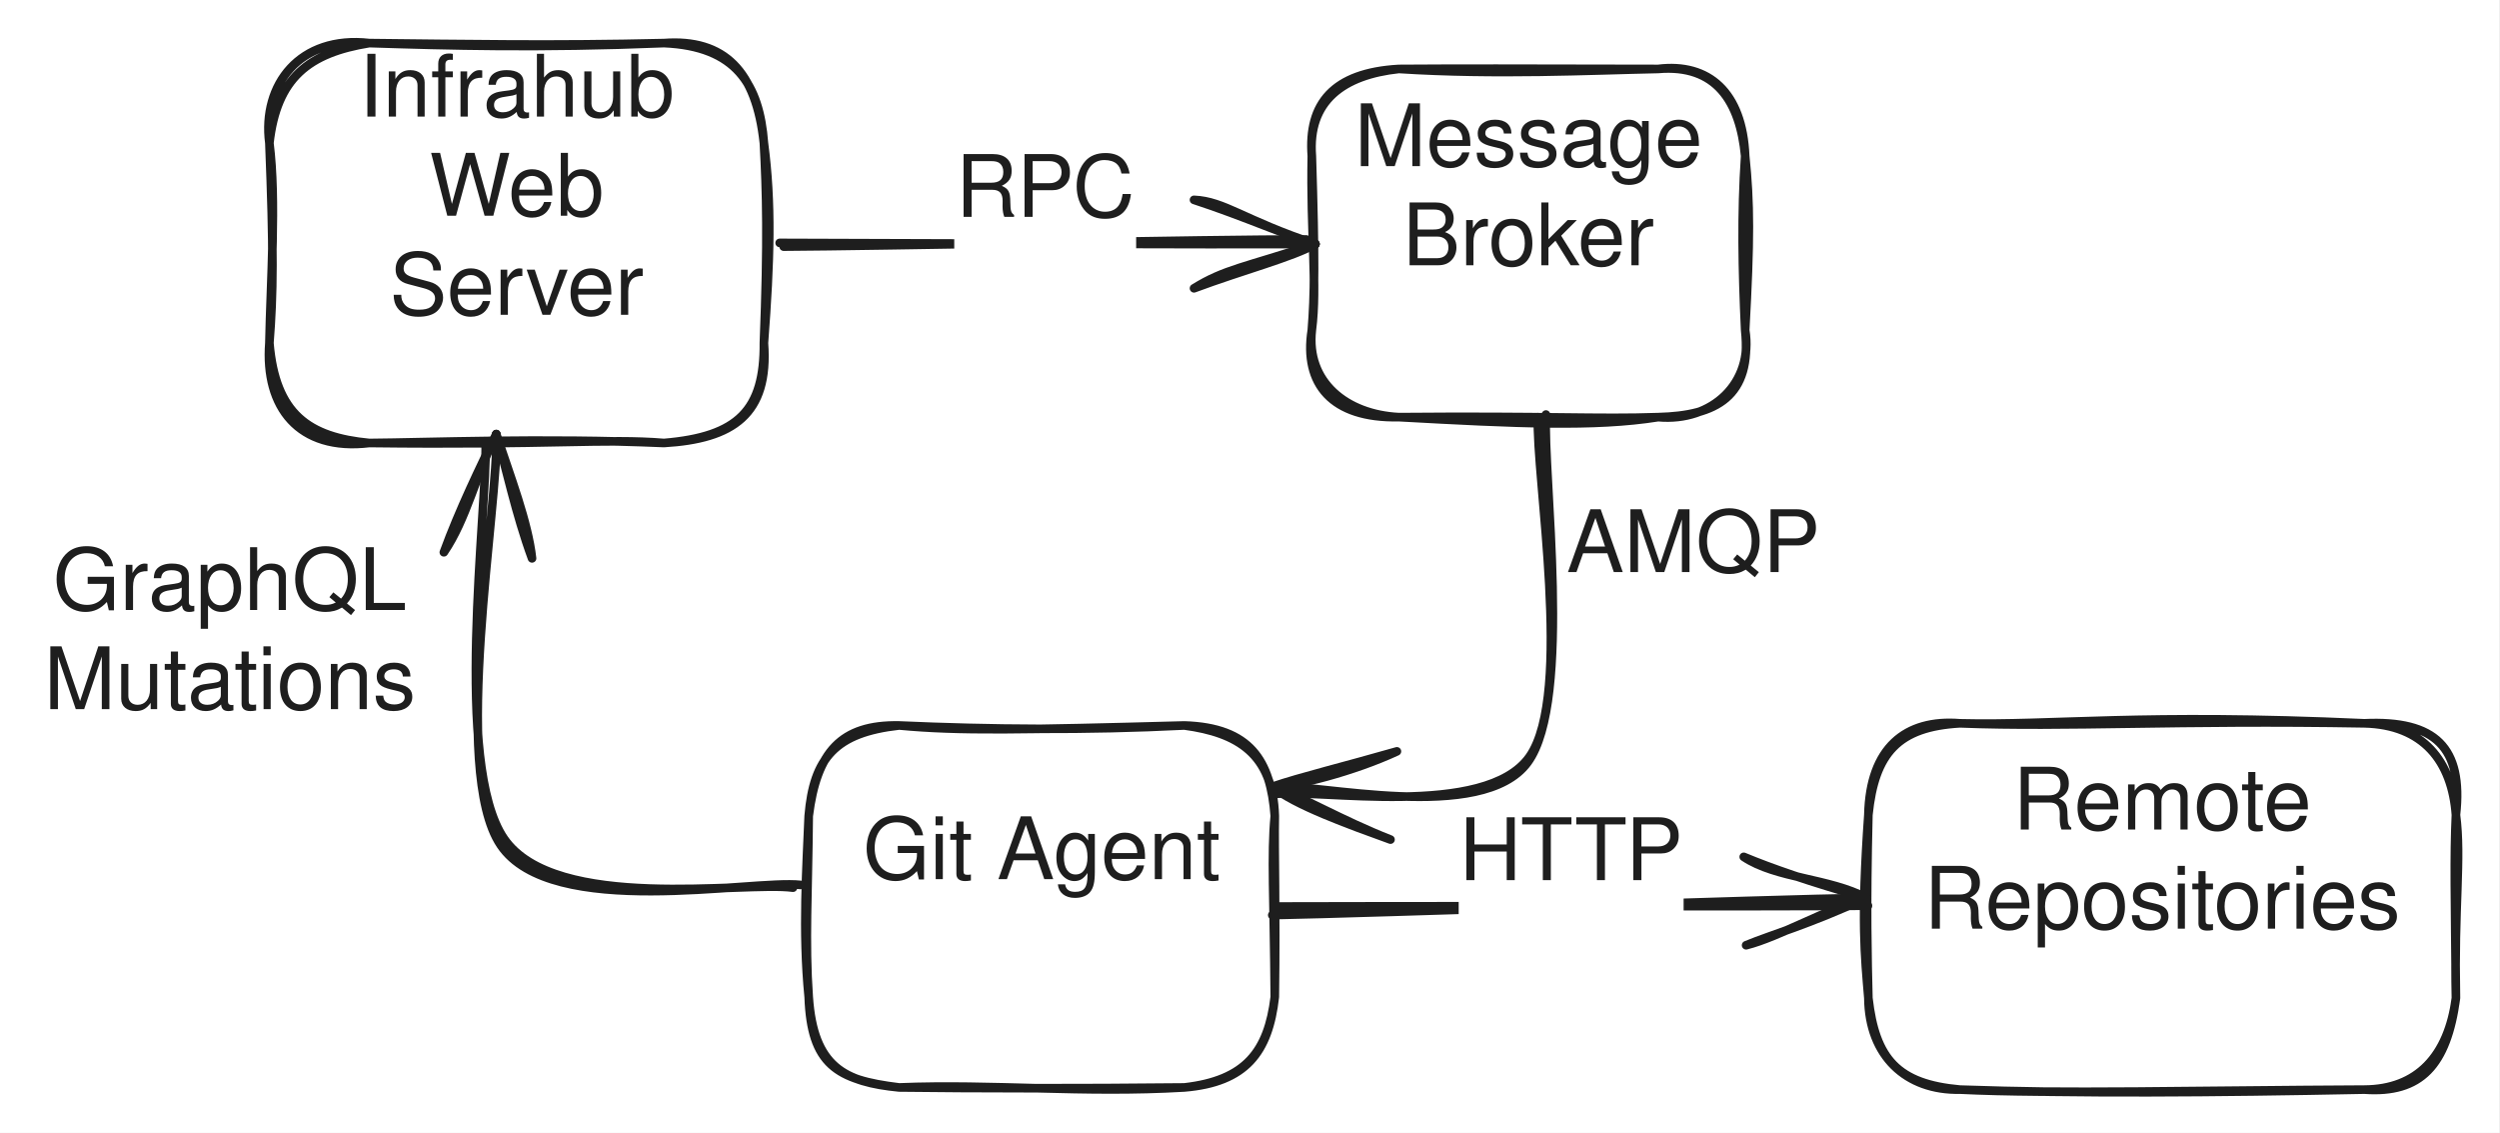
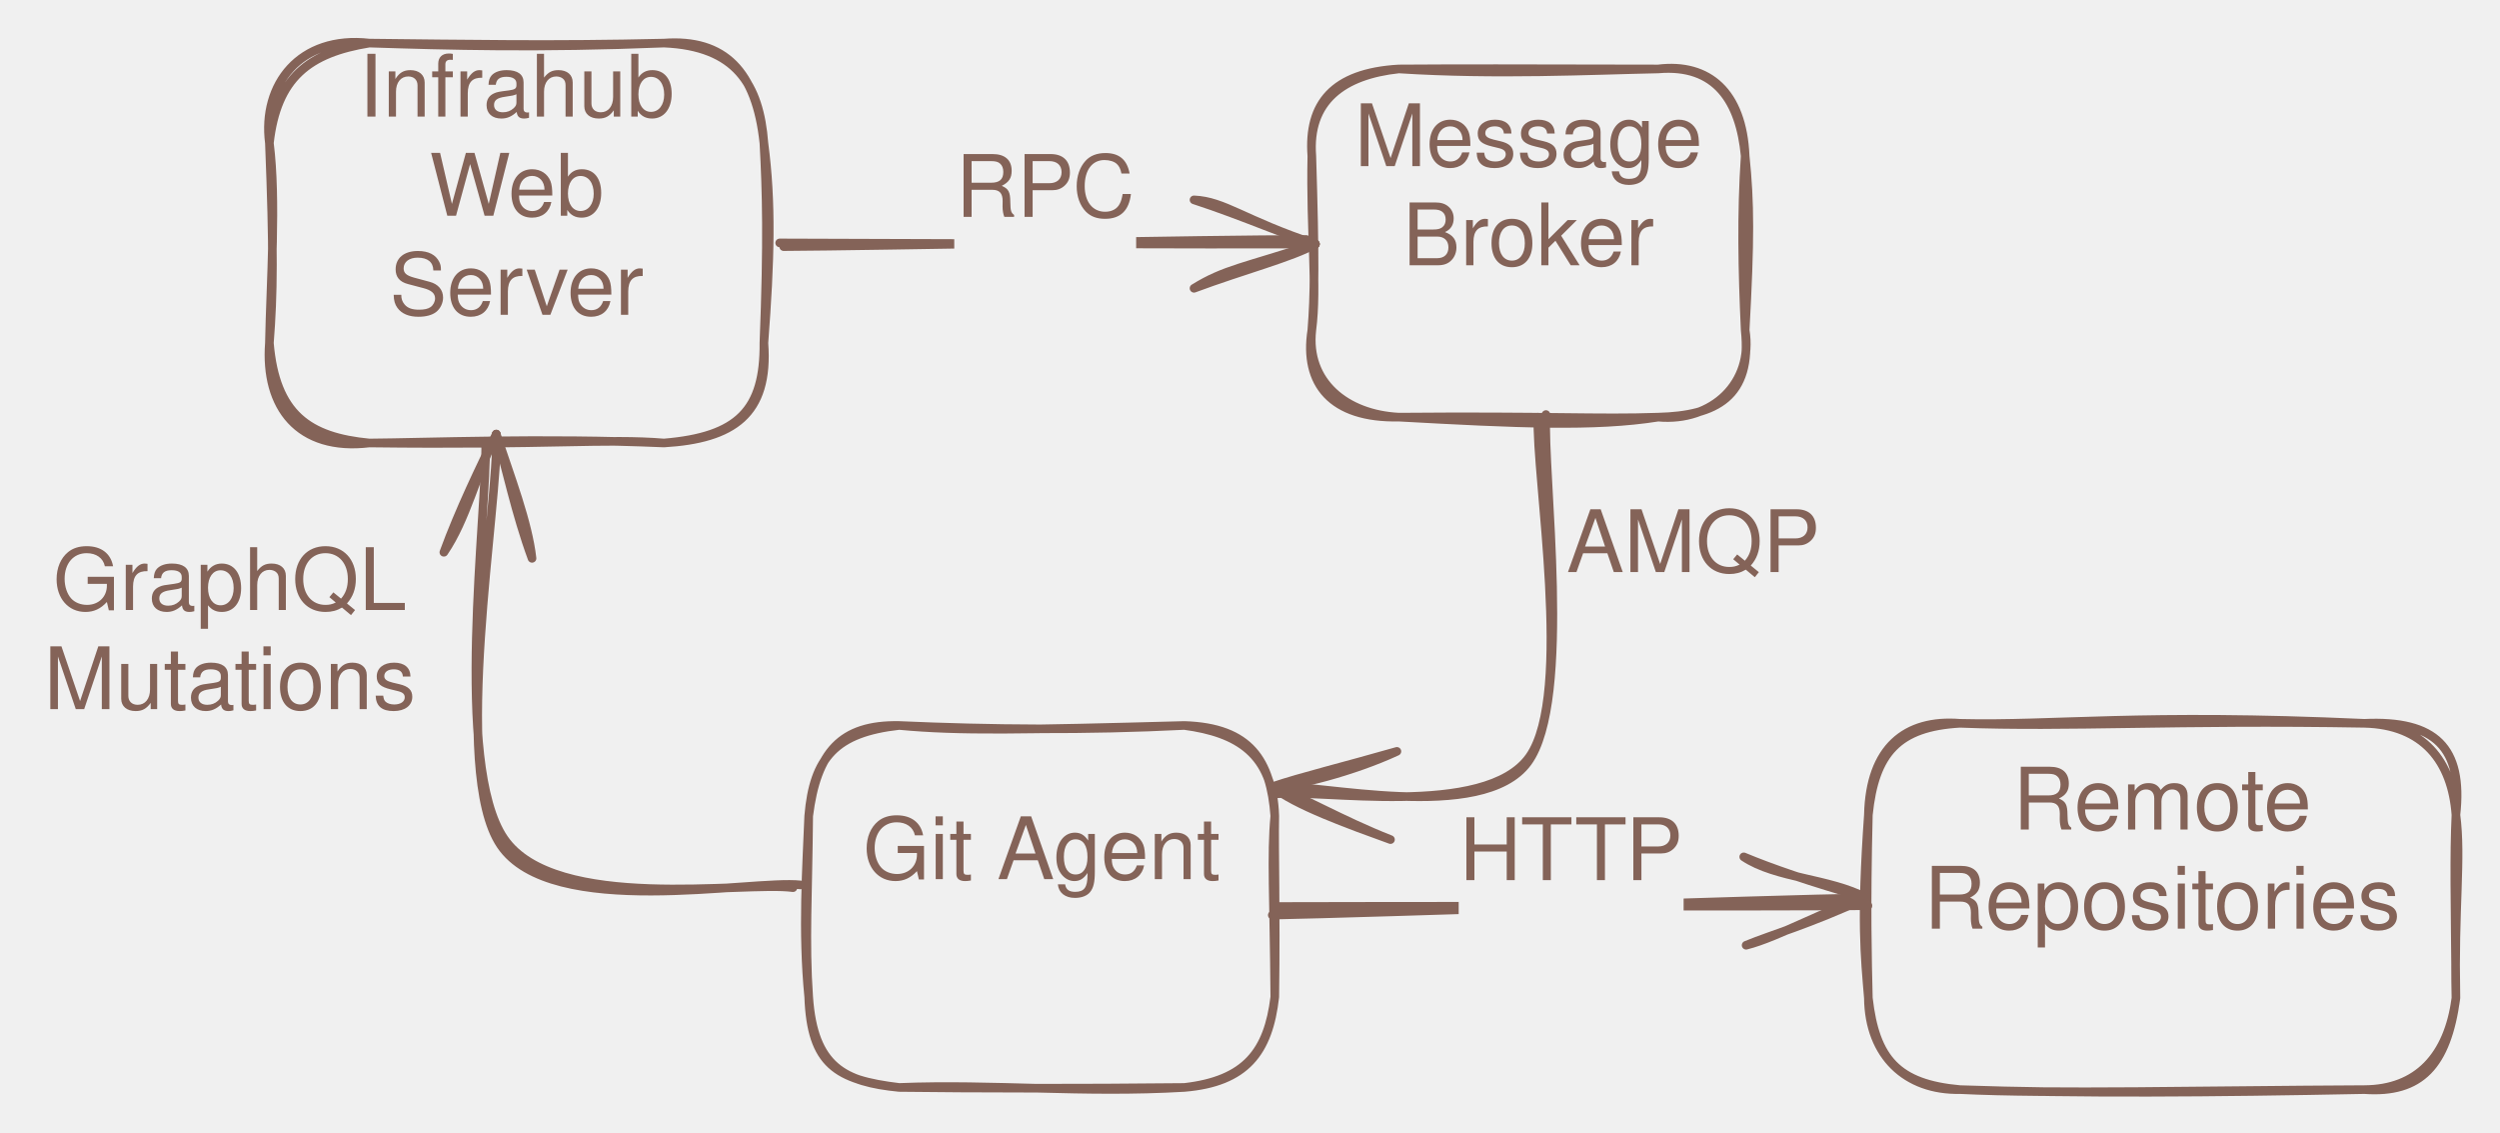
<svg xmlns="http://www.w3.org/2000/svg" version="1.1" viewBox="0 0 580.14 262.85" width="580.14" height="262.85">
-   
-   eyJ2ZXJzaW9uIjoiMSIsImVuY29kaW5nIjoiYnN0cmluZyIsImNvbXByZXNzZWQiOnRydWUsImVuY29kZWQiOiJ4nOVbaVPjOFx1MDAxM/7Or6DYr4NH9zFVb73FsUC4XHUwMDE2XHUwMDA2eFnY3aJMbFx1MDAxMoNje2yHa2v++9syIT5cdTAwMTLnYFx1MDAxMjbshKpcdTAwMDCSLLWkfvrpbsl/Ly0vr6RPkbvyZXnFfWzavufE9sPKJ1N+78aJXHUwMDE3XHUwMDA2UEWy/5OwXHUwMDFiN7OW7TSNki+fP3fs+M5NI99uuta9l3RtP0m7jlx1MDAxN1rNsPPZS91O8l/zfWh33P9EYcdJYytcdTAwMWZk1XW8NIxfxnJ9t+NcdTAwMDZpXHUwMDAyvf9cdTAwMDH/Ly//nX1cdTAwMTeki91malx1MDAwNy3fzVx1MDAxZciqclx1MDAwMTFm1dLDMMiE1ZhcIoqI6td7ySaMlrpcdTAwMGVU3oDEbl7jZFx1MDAwM21cdTAwMWWdUm9cdTAwMTVvuM9xeLb73L2/ujrMXHUwMDA3vfF8/yR98jOhklx1MDAxMOaS1yVpXHUwMDFj3rnnnpO2X1etUF73VFx1MDAxY3Zb7cBNzORxvzSM7KaXPpkyhPqlLyvwZTkveTQjcWZcdFx1MDAwNFx1MDAxZoFcdTAwMTHlmIt8aNNcdTAwMDEhuq76RbKN0IeNXHUwMDAwyX7BrvnJZbu2m3ctXHUwMDEwMHD6bdLYXHUwMDBlksiOYbvydlx1MDAwZr05w0ZYXG5GwopixJlQot+k7Xqtdmp2hFhSa62k1ERcdTAwMGIleS6Nm+1cbpZMY6SZzuU0MkRccifTj7/yvYhBs1x1MDAxYeaRoOv7xVx1MDAwNVxynN6CvupRrkm0V/I9n6Rp/2tVXHUwMDAzi1pY0sTUfcxnXlCc67NzX9Oj82aDRutoZ5PdnsJ8++2+f1x1MDAxYd5t72F0df9451x1MDAxZV/c7IQ3v0e38YW3xsqjvI5vx3H4UOi391e+LN3IsdPeSlwigVxi00JjnquW71x1MDAwNXfVNfPD5l1cdTAwMGWJpYLAXHUwMDAzSCzNv1x1MDAwMMLCXlcwyFxiXGJcdTAwMDJcdTAwMTJMXHUwMDBlwuFrudgglMTiRFKuXHUwMDExUlJpJMogZNjic8OdVJZmnGLCXHUwMDA38SZ0XHUwMDE1YIxpJTBX6MfxVapcdTAwMThcdTAwMDDScJ3EXFxzXHUwMDAxXHUwMDE2gmI9hU7mUoVBeuI9m1x1MDAxZCCoVLpldzz/qbTrmbLC6jVcdTAwMDKYTLt7vfxncO6a71x1MDAxMzdcdTAwMDYtXSk1XFzzvZbR5JUmTKBYXHQtU1x1MDAwZoir36DjOU6Ripowuu1cdTAwMDVu3JiEQ8LYa3mB7Z9WhTOiVVx1MDAwNYOVcXde91x1MDAxMluYXHUwMDE3lCRxTa3ZYzZcdTAwMTKyI8mzYFx1MDAxOSq4XHUwMDA1XHUwMDE1kYhoQnNVXHUwMDFlXHUwMDA33JPuk3eqz67F6ibaOlxydeLedq9cdTAwMTZcdTAwMWK4YFx1MDAxZcv0WMYt5Vx1MDAxNlx1MDAwN7rSSDEmiShUz5w8XHUwMDExquPpPphcdTAwMTUq82tuUnvYJrBhmlxuwnKP6COQZ/L7XHUwMDEzae3uxN22uNw/XGZcdTAwMWHRTXtfLlx1MDAwMnlyxFx1MDAxMNK8XGLHeZBnwZJVQcioUlx1MDAxOGzm5Ow5fDFcdTAwMTdcdTAwMWGEXHUwMDFjUYszzrHQQkpJXHUwMDBi6puhkNO5wU5cdEtcIqVcdTAwMTWjclxiezJRRVx1MDAxODbcxUExflwi+jxcdTAwMDBx7ZZcdTAwMGK8uW5cdTAwMTZ/Xrw5hj2qvGlcbl8lq8o1XHUwMDExbTL8dtqUI2hTXHUwMDAyW1x1MDAxMDVF0ElVt3PViFx1MDAwZbZcdTAwMWFe80RidFx1MDAxY1x1MDAwNt86i41YKnWJinJlNM9TJcEjXHUwMDA12lx1MDAxNJopwshcdTAwMWNDTqQsbOJJLNSLXHUwMDBmPIQ1c2vyXG5iorBcIoiKj0WT50FcdTAwMDN14iv+tOdQvP94IJzd7c6kNFx1MDAxOXV20dez8Ntp9yzcTenN1nb8a2Mymlx1MDAxY9lvcnq4e725iT13VaG1zrfGjrd+MjP6XHUwMDA11UKsXGLrudCvrFx1MDAwM7PgmlKCMZpcdTAwMTjLw/dosbGsiUVcdTAwMDDFXFyYXFzZXHUwMDAw+zKsLPYuYFbUolnsPCyQJXRcdTAwMDDFWlJcdTAwMDFBivhxXHUwMDEwf1x1MDAxNCbe9tLltVZp8WZKwWOYqErBQ8SZiHmxejvzYqKrpX3qRVxi9Fx1MDAwN6lcdTAwMDJcdIyD6+6368u1+/Pbbnh/dUJcdTAwMGYuxfVDt73YcFx1MDAwNXSUUqi5n/FKve+DVkyFXHUwMDA10Vx1MDAxMYJgXHUwMDEzs+GYVVx1MDAwM9ldXHUwMDAx9kWymSSf3pF4d9nB2v7Dhp/69CqM0eraZoTwT0SQXHUwMDE4kVrMXHRcdE6X4mTyLNHw1VxcbMxR4ECsqlnWjFx1MDAxZZF4L19cdTAwMTeDPVx1MDAxNcDUetJYVUNgjTTEt/8wQ1x1MDAxNlxibt5cZvnV7YSpXHRVv7pRmJgzRs9N5sSWY8ijypY90YZcdTAwMGI2i4j1xXxcZsEvr3VwMVx1MDAwMuOtXHUwMDE4kZPDd3S+bSHhS2XuPGZqI4G6JNJYYySVXHUwMDEweo5pXUIzluRMUyxcZk9cdTAwMGVcIlx1MDAxN1nU5Jip0oKVXHUwMDEzUf0zUSlcdTAwMTngaD60SeZFm+j8QrmplI+XXHUwMDE3LbS9s33afuDH09GbZlLRXCJIJjVcdTAwMWVJasfpulx1MDAxNzhe0CrPunfbYJKzmszcNLtJtkdcYmiOXCKmXHUwMDA07CXBROZcdTAwMTA122FHRs+yw1x1MDAwMsm54sZGXHUwMDBmrKtcdTAwMWI440VcdTAwMWGdXHUwMDA2K4skwLRcdTAwMTIllaEmUGU5IFx1MDAxMVx1MDAxZZDBt5N0I+x0vFx1MDAxNFb6KPSCtLqi2dKtXHUwMDE5W9J27Vx1MDAwMV2COVx1MDAxNOuqRicyPZZ15o+CZqCimqD+3399XHUwMDFh2rpcdTAwMWU85rM6gJu8v6Xi76nPsuuspZaYICGnSMZcdTAwMGaHwEJcdTAwMWJLhkGNlZBcZlxcXHJusmRl0ymYJcF0XHUwMDEyqNSCMFWRa3aWk1x1MDAxMYuYXHUwMDEzt8mSXHUwMDAx5pBcdTAwMDRCw5/K1TnamJNjM4biXHUwMDA3XHUwMDFjm6Igs0hcdTAwMDDUOjJE1l71glx1MDAxOJQhXHUwMDBlxnny4H9vZ2//1tmyxc767sH1OeOPLbqx2OBcdTAwMDRLOCr4x7zmMHvW4Fx1MDAxNDRLu3NcZqqvhkUjSlrEnFx1MDAwZlx1MDAxMIIkKlx1MDAwNU2vPlxyXHUwMDE4d5ivZDNA7Jt8mlFuh0J6Jm5HlTlraj5cdTAwMTInr1acnOLDXG5cXJLiXHJcdTAwMDY+trNcdTAwMWE9yjqratCU7F5rRDCrN1wiXG52XHUwMDFm2E1PXHUwMDFlXHUwMDBljT5XWUgjQnNH8SWFQVjNYd7Mb6rhssuWY79vOEB3xlhcdTAwMGVcYtoohbBt8Vxmh0lcdTAwMDNcdTAwMTXz07OPV0Yn6Fx1MDAwYsFcdTAwMDE4x7CAjFx1MDAwMlx1MDAxZDCmITTgQlx1MDAxNJq9RFx1MDAwN6R8nWhcXMTycW2WqDslzmoxKieyx3ZXq8a97qpcdTAwMWE8M8vFay9cbikwoayIibHXhEampVx1MDAxN9JuMVW+ZsAo+JdcZmhIS0I5Q/M863hxrKioz79iS1MuXHRnklx1MDAxM0p04YbI6+U8XGYhOsEziVHeMYuz7t923b3O82+7dF85zzdcdTAwMTeNy9bXqbI4mIDLOs0lurlZRWTOxiCw5UpLiHBcdTAwMTnBhUZ1XHUwMDE5k4myNqNzwVXDLFx1MDAxNVBcdTAwMDUsXGZX4PUgNShEyStcdTAwMWGQ6CPZ3nromM/qXHUwMDAwaqa0lXU5nNqMNzCiXHUwMDAyXHUwMDA2mFwihzNcdTAwMWNcdTAwMDBcdTAwMGJtKTlFltBYwDQlRdXrWeZGh1BIUqHBeFx1MDAxMiorcs3ObnJzs0TI8os+o650SFxypoJcdTAwMDBccv+4ifwoaZyd09OjOeVxxnB8NY9TlmRcdTAwMTaJnDp01r91wClcdTAwMThlOsVpMlx1MDAxNkf+3ureYXRw1FRrT7+ddcTFw4Kjk3NLXHUwMDFhXHUwMDAzT7l5QVGV3zmgrD51Mmt4KmvwzGlcdTAwMTQ8OTZcdTAwMTZcdTAwMDPPXCJn81HguXZw/GZ4pmFUh82SvFUglsecJ1x1MDAxMCmtXHUwMDE29nmSXHUwMDExxKmc4urjscTkJHI8+r/wjJ1voquHo+h5sZFIXHUwMDEwsZBcdJEppUxcdTAwMGKky1dcdTAwMWbpXHUwMDFjM6hTv3igXHUwMDE4+NK4+DrWv1x1MDAxZXvbsVx1MDAxZLWP9/9cZlx1MDAwZbqpnYJyvvkmx1uROEqCqa5sLPVcdTAwMWPkXHUwMDE1O4pOoCu3XHUwMDFmS8A2ek5vaXJZVu4992F9UKd+uck+Jv7KsG5g5WZcdTAwMTHh96Xv/1x1MDAwN3ertd0ifQ==
  <defs>
    <style class="style-fonts">
      @font-face {
        font-family: "Virgil";
        src: url("https://file%2B.vscode-resource.vscode-cdn.net/Users/pete/.vscode/extensions/pomdtr.excalidraw-editor-3.7.4/public//dist/excalidraw-assets/Virgil.woff2");
      }
      @font-face {
        font-family: "Cascadia";
        src: url("https://file%2B.vscode-resource.vscode-cdn.net/Users/pete/.vscode/extensions/pomdtr.excalidraw-editor-3.7.4/public//dist/excalidraw-assets/Cascadia.woff2");
      }
      @font-face {
        font-family: "Assistant";
        src: url("https://file%2B.vscode-resource.vscode-cdn.net/Users/pete/.vscode/extensions/pomdtr.excalidraw-editor-3.7.4/public//dist/excalidraw-assets/Assistant-Regular.woff2");
      }
    </style>
  </defs>
-   <rect x="0" y="0" width="580.14" height="262.85" fill="#ffffff" />
  <g stroke-linecap="round" transform="translate(62.53996 10) rotate(0 57.40001 46.39999)">
-     <path d="M23.2 0 C41.5 0.59, 62.4 1.19, 91.6 0 M23.2 0 C45.55 0.23, 65.98 0.61, 91.6 0 M91.6 0 C105.6 -1.04, 113.02 6.49, 114.8 23.2 M91.6 0 C108.36 0.71, 113.77 9.63, 114.8 23.2 M114.8 23.2 C116.64 37.07, 116.26 50.45, 114.8 69.6 M114.8 23.2 C115.41 34.46, 115.74 45.79, 114.8 69.6 M114.8 69.6 C116.06 86.18, 107.57 91.86, 91.6 92.8 M114.8 69.6 C114.93 85.15, 108.89 91.36, 91.6 92.8 M91.6 92.8 C78.52 91.71, 64.81 93.31, 23.2 92.8 M91.6 92.8 C63.52 91.58, 36.36 92.71, 23.2 92.8 M23.2 92.8 C9.11 91.46, 1.4 86.14, 0 69.6 M23.2 92.8 C6.76 94.78, -1.13 84.43, 0 69.6 M0 69.6 C0.27 55.42, 1.68 36.52, 0 23.2 M0 69.6 C0.9 58.19, 0.99 48.16, 0 23.2 M0 23.2 C-1.77 9.64, 7.07 -1.83, 23.2 0 M0 23.2 C1.72 8.03, 9.14 2.28, 23.2 0" stroke="#1e1e1e" stroke-width="2" fill="none" />
+     <path d="M23.2 0 C41.5 0.59, 62.4 1.19, 91.6 0 M23.2 0 C45.55 0.23, 65.98 0.61, 91.6 0 M91.6 0 C105.6 -1.04, 113.02 6.49, 114.8 23.2 M91.6 0 C108.36 0.71, 113.77 9.63, 114.8 23.2 M114.8 23.2 C116.64 37.07, 116.26 50.45, 114.8 69.6 M114.8 23.2 C115.41 34.46, 115.74 45.79, 114.8 69.6 M114.8 69.6 C116.06 86.18, 107.57 91.86, 91.6 92.8 M114.8 69.6 C114.93 85.15, 108.89 91.36, 91.6 92.8 M91.6 92.8 C78.52 91.71, 64.81 93.31, 23.2 92.8 M91.6 92.8 C63.52 91.58, 36.36 92.71, 23.2 92.8 M23.2 92.8 C9.11 91.46, 1.4 86.14, 0 69.6 M23.2 92.8 C6.76 94.78, -1.13 84.43, 0 69.6 M0 69.6 C0.27 55.42, 1.68 36.52, 0 23.2 M0 69.6 C0.9 58.19, 0.99 48.16, 0 23.2 M0 23.2 C-1.77 9.64, 7.07 -1.83, 23.2 0 M0 23.2 C1.72 8.03, 9.14 2.28, 23.2 0" stroke="#846358" stroke-width="2" fill="none" />
  </g>
  <g transform="translate(80.46732 21.89999) rotate(0 39.47266 34.5)">
-     <text x="39.473" y="0" font-family="Helvetica, Segoe UI Emoji" font-size="20px" fill="#1e1e1e" text-anchor="middle" style="white-space: pre;" direction="ltr" dominant-baseline="text-before-edge">Infrahub </text>
-     <text x="39.473" y="23" font-family="Helvetica, Segoe UI Emoji" font-size="20px" fill="#1e1e1e" text-anchor="middle" style="white-space: pre;" direction="ltr" dominant-baseline="text-before-edge">Web </text>
-     <text x="39.473" y="46" font-family="Helvetica, Segoe UI Emoji" font-size="20px" fill="#1e1e1e" text-anchor="middle" style="white-space: pre;" direction="ltr" dominant-baseline="text-before-edge">Server</text>
+     <text x="39.473" y="0" font-family="Helvetica, Segoe UI Emoji" font-size="20px" fill="#846358" text-anchor="middle" style="white-space: pre;" direction="ltr" dominant-baseline="text-before-edge">Infrahub </text>
+     <text x="39.473" y="23" font-family="Helvetica, Segoe UI Emoji" font-size="20px" fill="#846358" text-anchor="middle" style="white-space: pre;" direction="ltr" dominant-baseline="text-before-edge">Web </text>
+     <text x="39.473" y="46" font-family="Helvetica, Segoe UI Emoji" font-size="20px" fill="#846358" text-anchor="middle" style="white-space: pre;" direction="ltr" dominant-baseline="text-before-edge">Server</text>
  </g>
  <g stroke-linecap="round" transform="translate(304.54 15.99998) rotate(0 50.3 40.40001)">
-     <path d="M20.2 0 C42.77 1.45, 64.9 0.31, 80.4 0 M20.2 0 C32.91 -0.09, 47.67 -0.08, 80.4 0 M80.4 0 C93.9 -1.17, 99.4 7.59, 100.6 20.2 M80.4 0 C92.05 -1.44, 99.97 5.34, 100.6 20.2 M100.6 20.2 C99.69 33.67, 99.96 46.78, 100.6 60.6 M100.6 20.2 C101.73 31.11, 101.75 39.6, 100.6 60.6 M100.6 60.6 C102.59 72.85, 92.96 81.95, 80.4 80.8 M100.6 60.6 C102.26 76.12, 93.82 80.47, 80.4 80.8 M80.4 80.8 C65.64 83.15, 47.69 82.32, 20.2 80.8 M80.4 80.8 C66.59 81.29, 54.5 80.5, 20.2 80.8 M20.2 80.8 C7.96 80.19, -1.36 72.62, 0 60.6 M20.2 80.8 C4.6 81.13, -1.96 73.07, 0 60.6 M0 60.6 C1.33 50.31, -0.37 37.64, 0 20.2 M0 60.6 C0.64 52.53, 0.75 44.48, 0 20.2 M0 20.2 C-0.98 7.4, 7.28 1.39, 20.2 0 M0 20.2 C-0.92 8.07, 4.94 0.87, 20.2 0" stroke="#1e1e1e" stroke-width="2" fill="none" />
+     <path d="M20.2 0 C42.77 1.45, 64.9 0.31, 80.4 0 M20.2 0 C32.91 -0.09, 47.67 -0.08, 80.4 0 M80.4 0 C93.9 -1.17, 99.4 7.59, 100.6 20.2 M80.4 0 C92.05 -1.44, 99.97 5.34, 100.6 20.2 M100.6 20.2 C99.69 33.67, 99.96 46.78, 100.6 60.6 M100.6 20.2 C101.73 31.11, 101.75 39.6, 100.6 60.6 M100.6 60.6 C102.59 72.85, 92.96 81.95, 80.4 80.8 M100.6 60.6 C102.26 76.12, 93.82 80.47, 80.4 80.8 M80.4 80.8 C65.64 83.15, 47.69 82.32, 20.2 80.8 M80.4 80.8 C66.59 81.29, 54.5 80.5, 20.2 80.8 M20.2 80.8 C7.96 80.19, -1.36 72.62, 0 60.6 M20.2 80.8 C4.6 81.13, -1.96 73.07, 0 60.6 M0 60.6 C1.33 50.31, -0.37 37.64, 0 20.2 M0 60.6 C0.64 52.53, 0.75 44.48, 0 20.2 M0 20.2 C-0.98 7.4, 7.28 1.39, 20.2 0 M0 20.2 C-0.92 8.07, 4.94 0.87, 20.2 0" stroke="#846358" stroke-width="2" fill="none" />
  </g>
  <g transform="translate(311.4855 33.39999) rotate(0 43.35449 23)">
-     <text x="43.354" y="0" font-family="Helvetica, Segoe UI Emoji" font-size="20px" fill="#1e1e1e" text-anchor="middle" style="white-space: pre;" direction="ltr" dominant-baseline="text-before-edge">Message </text>
-     <text x="43.354" y="23" font-family="Helvetica, Segoe UI Emoji" font-size="20px" fill="#1e1e1e" text-anchor="middle" style="white-space: pre;" direction="ltr" dominant-baseline="text-before-edge">Broker</text>
+     <text x="43.354" y="0" font-family="Helvetica, Segoe UI Emoji" font-size="20px" fill="#846358" text-anchor="middle" style="white-space: pre;" direction="ltr" dominant-baseline="text-before-edge">Message </text>
+     <text x="43.354" y="23" font-family="Helvetica, Segoe UI Emoji" font-size="20px" fill="#846358" text-anchor="middle" style="white-space: pre;" direction="ltr" dominant-baseline="text-before-edge">Broker</text>
  </g>
  <g stroke-linecap="round" transform="translate(187.74 168.35) rotate(0 54.09999 42)">
-     <path d="M21 0 C41.79 0.93, 64.57 1.15, 87.2 0 M21 0 C34.87 1.31, 49.35 1.02, 87.2 0 M87.2 0 C102.52 0.47, 107.26 8.19, 108.2 21 M87.2 0 C99.62 1.67, 107.76 6.58, 108.2 21 M108.2 21 C108.04 29.3, 108.49 42.02, 108.2 63 M108.2 21 C107.34 30.11, 108.02 39.83, 108.2 63 M108.2 63 C106.66 75.64, 101.48 82.38, 87.2 84 M108.2 63 C106.77 75.83, 101.48 82.81, 87.2 84 M87.2 84 C63.62 85.39, 42.85 83.12, 21 84 M87.2 84 C62.92 84.26, 37.94 84.21, 21 84 M21 84 C6.4 82.25, 0.57 78.63, 0 63 M21 84 C8.32 82.74, 1.11 79.28, 0 63 M0 63 C-1.51 47.72, -0.46 32.72, 0 21 M0 63 C-0.9 50.26, -0.15 38.9, 0 21 M0 21 C1.13 7.46, 6.22 1.66, 21 0 M0 21 C1.87 6.14, 7.5 -0.25, 21 0" stroke="#1e1e1e" stroke-width="2" fill="none" />
+     <path d="M21 0 C41.79 0.93, 64.57 1.15, 87.2 0 M21 0 C34.87 1.31, 49.35 1.02, 87.2 0 M87.2 0 C102.52 0.47, 107.26 8.19, 108.2 21 M87.2 0 C99.62 1.67, 107.76 6.58, 108.2 21 M108.2 21 C108.04 29.3, 108.49 42.02, 108.2 63 M108.2 21 C107.34 30.11, 108.02 39.83, 108.2 63 M108.2 63 C106.66 75.64, 101.48 82.38, 87.2 84 M108.2 63 C106.77 75.83, 101.48 82.81, 87.2 84 M87.2 84 C63.62 85.39, 42.85 83.12, 21 84 M87.2 84 C62.92 84.26, 37.94 84.21, 21 84 M21 84 C6.4 82.25, 0.57 78.63, 0 63 M21 84 C8.32 82.74, 1.11 79.28, 0 63 M0 63 C-1.51 47.72, -0.46 32.72, 0 21 M0 63 C-0.9 50.26, -0.15 38.9, 0 21 M0 21 C1.13 7.46, 6.22 1.66, 21 0 M0 21 C1.87 6.14, 7.5 -0.25, 21 0" stroke="#846358" stroke-width="2" fill="none" />
  </g>
  <g transform="translate(200.1505 198.85) rotate(0 41.68945 11.5)">
-     <text x="41.689" y="0" font-family="Helvetica, Segoe UI Emoji" font-size="20px" fill="#1e1e1e" text-anchor="middle" style="white-space: pre;" direction="ltr" dominant-baseline="text-before-edge">Git Agent</text>
+     <text x="41.689" y="0" font-family="Helvetica, Segoe UI Emoji" font-size="20px" fill="#846358" text-anchor="middle" style="white-space: pre;" direction="ltr" dominant-baseline="text-before-edge">Git Agent</text>
  </g>
  <g stroke-linecap="round" transform="translate(433.7399 167.85) rotate(0 68.20001 42.5)">
-     <path d="M21.25 0 C43.1 0.54, 63.12 -2.37, 115.15 0 M21.25 0 C46.19 0.96, 71.5 -0.76, 115.15 0 M115.15 0 C128.77 0.32, 135.49 8.74, 136.4 21.25 M115.15 0 C131.62 -0.76, 138.14 5.63, 136.4 21.25 M136.4 21.25 C137.73 31.37, 135.93 42.96, 136.4 63.75 M136.4 21.25 C135.95 31.2, 136.18 39.8, 136.4 63.75 M136.4 63.75 C134.62 77.27, 127.4 84.95, 115.15 85 M136.4 63.75 C134.32 79.44, 128.18 85.94, 115.15 85 M115.15 85 C79.85 85.71, 48.07 85.94, 21.25 85 M115.15 85 C77.93 85.17, 42.24 86.04, 21.25 85 M21.25 85 C6.79 83.7, 1.62 77.95, 0 63.75 M21.25 85 C8.78 85.25, 0.14 77.17, 0 63.75 M0 63.75 C-0.81 54.01, -1.74 46, 0 21.25 M0 63.75 C-0.21 54.72, -0.54 43.19, 0 21.25 M0 21.25 C1.47 6.83, 6.93 0.82, 21.25 0 M0 21.25 C0.35 5.64, 8.64 -1.01, 21.25 0" stroke="#1e1e1e" stroke-width="2" fill="none" />
+     <path d="M21.25 0 C43.1 0.54, 63.12 -2.37, 115.15 0 M21.25 0 C46.19 0.96, 71.5 -0.76, 115.15 0 M115.15 0 C128.77 0.32, 135.49 8.74, 136.4 21.25 M115.15 0 C131.62 -0.76, 138.14 5.63, 136.4 21.25 M136.4 21.25 C137.73 31.37, 135.93 42.96, 136.4 63.75 M136.4 21.25 C135.95 31.2, 136.18 39.8, 136.4 63.75 M136.4 63.75 C134.62 77.27, 127.4 84.95, 115.15 85 M136.4 63.75 C134.32 79.44, 128.18 85.94, 115.15 85 M115.15 85 C79.85 85.71, 48.07 85.94, 21.25 85 M115.15 85 C77.93 85.17, 42.24 86.04, 21.25 85 M21.25 85 C6.79 83.7, 1.62 77.95, 0 63.75 M21.25 85 C8.78 85.25, 0.14 77.17, 0 63.75 M0 63.75 C-0.81 54.01, -1.74 46, 0 21.25 M0 63.75 C-0.21 54.72, -0.54 43.19, 0 21.25 M0 21.25 C1.47 6.83, 6.93 0.82, 21.25 0 M0 21.25 C0.35 5.64, 8.64 -1.01, 21.25 0" stroke="#846358" stroke-width="2" fill="none" />
  </g>
  <g transform="translate(446.3589 187.35) rotate(0 55.58105 23)">
-     <text x="55.581" y="0" font-family="Helvetica, Segoe UI Emoji" font-size="20px" fill="#1e1e1e" text-anchor="middle" style="white-space: pre;" direction="ltr" dominant-baseline="text-before-edge">Remote </text>
-     <text x="55.581" y="23" font-family="Helvetica, Segoe UI Emoji" font-size="20px" fill="#1e1e1e" text-anchor="middle" style="white-space: pre;" direction="ltr" dominant-baseline="text-before-edge">Repositories</text>
+     <text x="55.581" y="0" font-family="Helvetica, Segoe UI Emoji" font-size="20px" fill="#846358" text-anchor="middle" style="white-space: pre;" direction="ltr" dominant-baseline="text-before-edge">Remote </text>
+     <text x="55.581" y="23" font-family="Helvetica, Segoe UI Emoji" font-size="20px" fill="#846358" text-anchor="middle" style="white-space: pre;" direction="ltr" dominant-baseline="text-before-edge">Repositories</text>
  </g>
  <g mask="url(#mask-b0_vxkeQYfHofXpjrYiA4)" stroke-linecap="round">
    <g transform="translate(180.94 56.87091) rotate(0 61.70003 -0.1999969)">
-       <path d="M0.99 0.36 C21.51 0.26, 101.88 -1.35, 122.3 -1.3 M0.06 -0.5 C21 -0.42, 103.98 -0.13, 124.44 -0.23" stroke="#1e1e1e" stroke-width="2" fill="none" />
+       <path d="M0.99 0.36 C21.51 0.26, 101.88 -1.35, 122.3 -1.3 M0.06 -0.5 C21 -0.42, 103.98 -0.13, 124.44 -0.23" stroke="#846358" stroke-width="2" fill="none" />
    </g>
    <g transform="translate(180.94 56.87091) rotate(0 61.70003 -0.1999969)">
-       <path d="M96.25 10.03 C103.43 5.59, 107.86 5.23, 124.44 -0.23 M96.25 10.03 C107.73 5.75, 119.06 2.82, 124.44 -0.23" stroke="#1e1e1e" stroke-width="2" fill="none" />
+       <path d="M96.25 10.03 C103.43 5.59, 107.86 5.23, 124.44 -0.23 M96.25 10.03 C107.73 5.75, 119.06 2.82, 124.44 -0.23" stroke="#846358" stroke-width="2" fill="none" />
    </g>
    <g transform="translate(180.94 56.87091) rotate(0 61.70003 -0.1999969)">
-       <path d="M96.25 -10.49 C103.32 -10.18, 107.75 -5.79, 124.44 -0.23 M96.25 -10.49 C107.63 -6.79, 118.97 -1.75, 124.44 -0.23" stroke="#1e1e1e" stroke-width="2" fill="none" />
+       <path d="M96.25 -10.49 C103.32 -10.18, 107.75 -5.79, 124.44 -0.23 M96.25 -10.49 C107.63 -6.79, 118.97 -1.75, 124.44 -0.23" stroke="#846358" stroke-width="2" fill="none" />
    </g>
  </g>
  <mask id="mask-b0_vxkeQYfHofXpjrYiA4">
    <rect x="0" y="0" fill="#fff" width="404.34" height="157.271" />
    <rect x="221.527" y="45.171" fill="#000" width="42.227" height="23" opacity="1" />
  </mask>
  <g transform="translate(221.5267 45.17092) rotate(0 21.6612 11.22908)">
-     <text x="21.113" y="0" font-family="Helvetica, Segoe UI Emoji" font-size="20px" fill="#1e1e1e" text-anchor="middle" style="white-space: pre;" direction="ltr" dominant-baseline="text-before-edge">RPC</text>
+     <text x="21.113" y="0" font-family="Helvetica, Segoe UI Emoji" font-size="20px" fill="#846358" text-anchor="middle" style="white-space: pre;" direction="ltr" dominant-baseline="text-before-edge">RPC</text>
  </g>
  <g stroke-linecap="round">
    <g transform="translate(357.7399 96) rotate(0 -31.59998 43.60001)">
-       <path d="M-0.69 0.82 C-1.32 14.01, 7.59 65.01, -2.65 79.59 C-12.89 94.17, -51.86 86.87, -62.12 88.3 M1.15 0.2 C0.34 13.53, 7.48 66.52, -3.1 80.91 C-13.67 95.3, -52.09 85.67, -62.31 86.54" stroke="#1e1e1e" stroke-width="2" fill="none" />
+       <path d="M-0.69 0.82 C-1.32 14.01, 7.59 65.01, -2.65 79.59 C-12.89 94.17, -51.86 86.87, -62.12 88.3 M1.15 0.2 C0.34 13.53, 7.48 66.52, -3.1 80.91 C-13.67 95.3, -52.09 85.67, -62.31 86.54" stroke="#846358" stroke-width="2" fill="none" />
    </g>
    <g transform="translate(357.7399 96) rotate(0 -31.59998 43.60001)">
-       <path d="M-33.45 78.36 C-43.53 83.03, -57.05 86.5, -62.31 86.54 M-33.45 78.36 C-45.71 81.88, -55.68 84.28, -62.31 86.54" stroke="#1e1e1e" stroke-width="2" fill="none" />
+       <path d="M-33.45 78.36 C-43.53 83.03, -57.05 86.5, -62.31 86.54 M-33.45 78.36 C-45.71 81.88, -55.68 84.28, -62.31 86.54" stroke="#846358" stroke-width="2" fill="none" />
    </g>
    <g transform="translate(357.7399 96) rotate(0 -31.59998 43.60001)">
-       <path d="M-34.94 98.83 C-44.5 95.38, -57.42 90.71, -62.31 86.54 M-34.94 98.83 C-46.45 94.31, -55.84 88.69, -62.31 86.54" stroke="#1e1e1e" stroke-width="2" fill="none" />
+       <path d="M-34.94 98.83 C-44.5 95.38, -57.42 90.71, -62.31 86.54 M-34.94 98.83 C-46.45 94.31, -55.84 88.69, -62.31 86.54" stroke="#846358" stroke-width="2" fill="none" />
    </g>
  </g>
  <mask />
  <g stroke-linecap="round">
    <g transform="translate(184.94 205.2) rotate(0 -35.7 -51.60001)">
-       <path d="M-0.85 0.79 C-12.17 -0.77, -56.02 6.67, -67.91 -10.55 C-79.8 -27.76, -71.8 -86.88, -72.2 -102.49 M0.91 0.15 C-10.55 -1.11, -56.93 8.35, -68.7 -9.09 C-80.48 -26.52, -68.98 -88.7, -69.73 -104.46" stroke="#1e1e1e" stroke-width="2" fill="none" />
+       <path d="M-0.85 0.79 C-12.17 -0.77, -56.02 6.67, -67.91 -10.55 C-79.8 -27.76, -71.8 -86.88, -72.2 -102.49 M0.91 0.15 C-10.55 -1.11, -56.93 8.35, -68.7 -9.09 C-80.48 -26.52, -68.98 -88.7, -69.73 -104.46" stroke="#846358" stroke-width="2" fill="none" />
    </g>
    <g transform="translate(184.94 205.2) rotate(0 -35.7 -51.60001)">
-       <path d="M-61.43 -75.63 C-62.35 -83.94, -66.42 -94.51, -69.73 -104.46 M-61.43 -75.63 C-65.25 -86.02, -67.53 -97.07, -69.73 -104.46" stroke="#1e1e1e" stroke-width="2" fill="none" />
+       <path d="M-61.43 -75.63 C-62.35 -83.94, -66.42 -94.51, -69.73 -104.46 M-61.43 -75.63 C-65.25 -86.02, -67.53 -97.07, -69.73 -104.46" stroke="#846358" stroke-width="2" fill="none" />
    </g>
    <g transform="translate(184.94 205.2) rotate(0 -35.7 -51.60001)">
-       <path d="M-81.9 -77.04 C-76.63 -84.78, -74.49 -94.92, -69.73 -104.46 M-81.9 -77.04 C-78.36 -86.75, -73.27 -97.3, -69.73 -104.46" stroke="#1e1e1e" stroke-width="2" fill="none" />
+       <path d="M-81.9 -77.04 C-76.63 -84.78, -74.49 -94.92, -69.73 -104.46 M-81.9 -77.04 C-78.36 -86.75, -73.27 -97.3, -69.73 -104.46" stroke="#846358" stroke-width="2" fill="none" />
    </g>
  </g>
  <mask />
  <g mask="url(#mask-sTNJbDD1ie-80AmqIHiBS)" stroke-linecap="round">
    <g transform="translate(296.94 211.5486) rotate(0 67.80002 -0.9678627)">
-       <path d="M-0.08 -1.19 C22.64 -1.31, 114.23 -1.16, 136.7 -1.37 M-1.58 0.81 C21.04 0.38, 113.2 -2.83, 136.32 -3.2" stroke="#1e1e1e" stroke-width="2" fill="none" />
+       <path d="M-0.08 -1.19 C22.64 -1.31, 114.23 -1.16, 136.7 -1.37 M-1.58 0.81 C21.04 0.38, 113.2 -2.83, 136.32 -3.2" stroke="#846358" stroke-width="2" fill="none" />
    </g>
    <g transform="translate(296.94 211.5486) rotate(0 67.80002 -0.9678627)">
-       <path d="M108.42 7.8 C115.83 5.97, 128.07 -0.96, 136.32 -3.2 M108.42 7.8 C114.61 5.25, 122.96 2.98, 136.32 -3.2" stroke="#1e1e1e" stroke-width="2" fill="none" />
+       <path d="M108.42 7.8 C115.83 5.97, 128.07 -0.96, 136.32 -3.2 M108.42 7.8 C114.61 5.25, 122.96 2.98, 136.32 -3.2" stroke="#846358" stroke-width="2" fill="none" />
    </g>
    <g transform="translate(296.94 211.5486) rotate(0 67.80002 -0.9678627)">
-       <path d="M107.87 -12.71 C115.36 -7.68, 127.78 -7.76, 136.32 -3.2 M107.87 -12.71 C114.31 -10.03, 122.79 -7.07, 136.32 -3.2" stroke="#1e1e1e" stroke-width="2" fill="none" />
+       <path d="M107.87 -12.71 C115.36 -7.68, 127.78 -7.76, 136.32 -3.2 M107.87 -12.71 C114.31 -10.03, 122.79 -7.07, 136.32 -3.2" stroke="#846358" stroke-width="2" fill="none" />
    </g>
  </g>
  <mask id="mask-sTNJbDD1ie-80AmqIHiBS">
    <rect x="0" y="0" fill="#fff" width="532.54" height="313.484" />
    <rect x="338.632" y="199.081" fill="#000" width="52.217" height="23" opacity="1" />
  </mask>
  <g transform="translate(338.6316 199.0807) rotate(0 25.86799 11.26926)">
-     <text x="26.108" y="0" font-family="Helvetica, Segoe UI Emoji" font-size="20px" fill="#1e1e1e" text-anchor="middle" style="white-space: pre;" direction="ltr" dominant-baseline="text-before-edge">HTTP</text>
+     <text x="26.108" y="0" font-family="Helvetica, Segoe UI Emoji" font-size="20px" fill="#846358" text-anchor="middle" style="white-space: pre;" direction="ltr" dominant-baseline="text-before-edge">HTTP</text>
  </g>
  <g transform="translate(363.66 127.6) rotate(0 29.44824 11.5)">
-     <text x="29.448" y="0" font-family="Helvetica, Segoe UI Emoji" font-size="20px" fill="#1e1e1e" text-anchor="middle" style="white-space: pre;" direction="ltr" dominant-baseline="text-before-edge">AMQP</text>
+     <text x="29.448" y="0" font-family="Helvetica, Segoe UI Emoji" font-size="20px" fill="#846358" text-anchor="middle" style="white-space: pre;" direction="ltr" dominant-baseline="text-before-edge">AMQP</text>
  </g>
  <g transform="translate(10 136.4) rotate(0 43.35449 23)">
-     <text x="43.354" y="0" font-family="Helvetica, Segoe UI Emoji" font-size="20px" fill="#1e1e1e" text-anchor="middle" style="white-space: pre;" direction="ltr" dominant-baseline="text-before-edge">GraphQL</text>
-     <text x="43.354" y="23" font-family="Helvetica, Segoe UI Emoji" font-size="20px" fill="#1e1e1e" text-anchor="middle" style="white-space: pre;" direction="ltr" dominant-baseline="text-before-edge">Mutations</text>
+     <text x="43.354" y="0" font-family="Helvetica, Segoe UI Emoji" font-size="20px" fill="#846358" text-anchor="middle" style="white-space: pre;" direction="ltr" dominant-baseline="text-before-edge">GraphQL</text>
+     <text x="43.354" y="23" font-family="Helvetica, Segoe UI Emoji" font-size="20px" fill="#846358" text-anchor="middle" style="white-space: pre;" direction="ltr" dominant-baseline="text-before-edge">Mutations</text>
  </g>
</svg>
